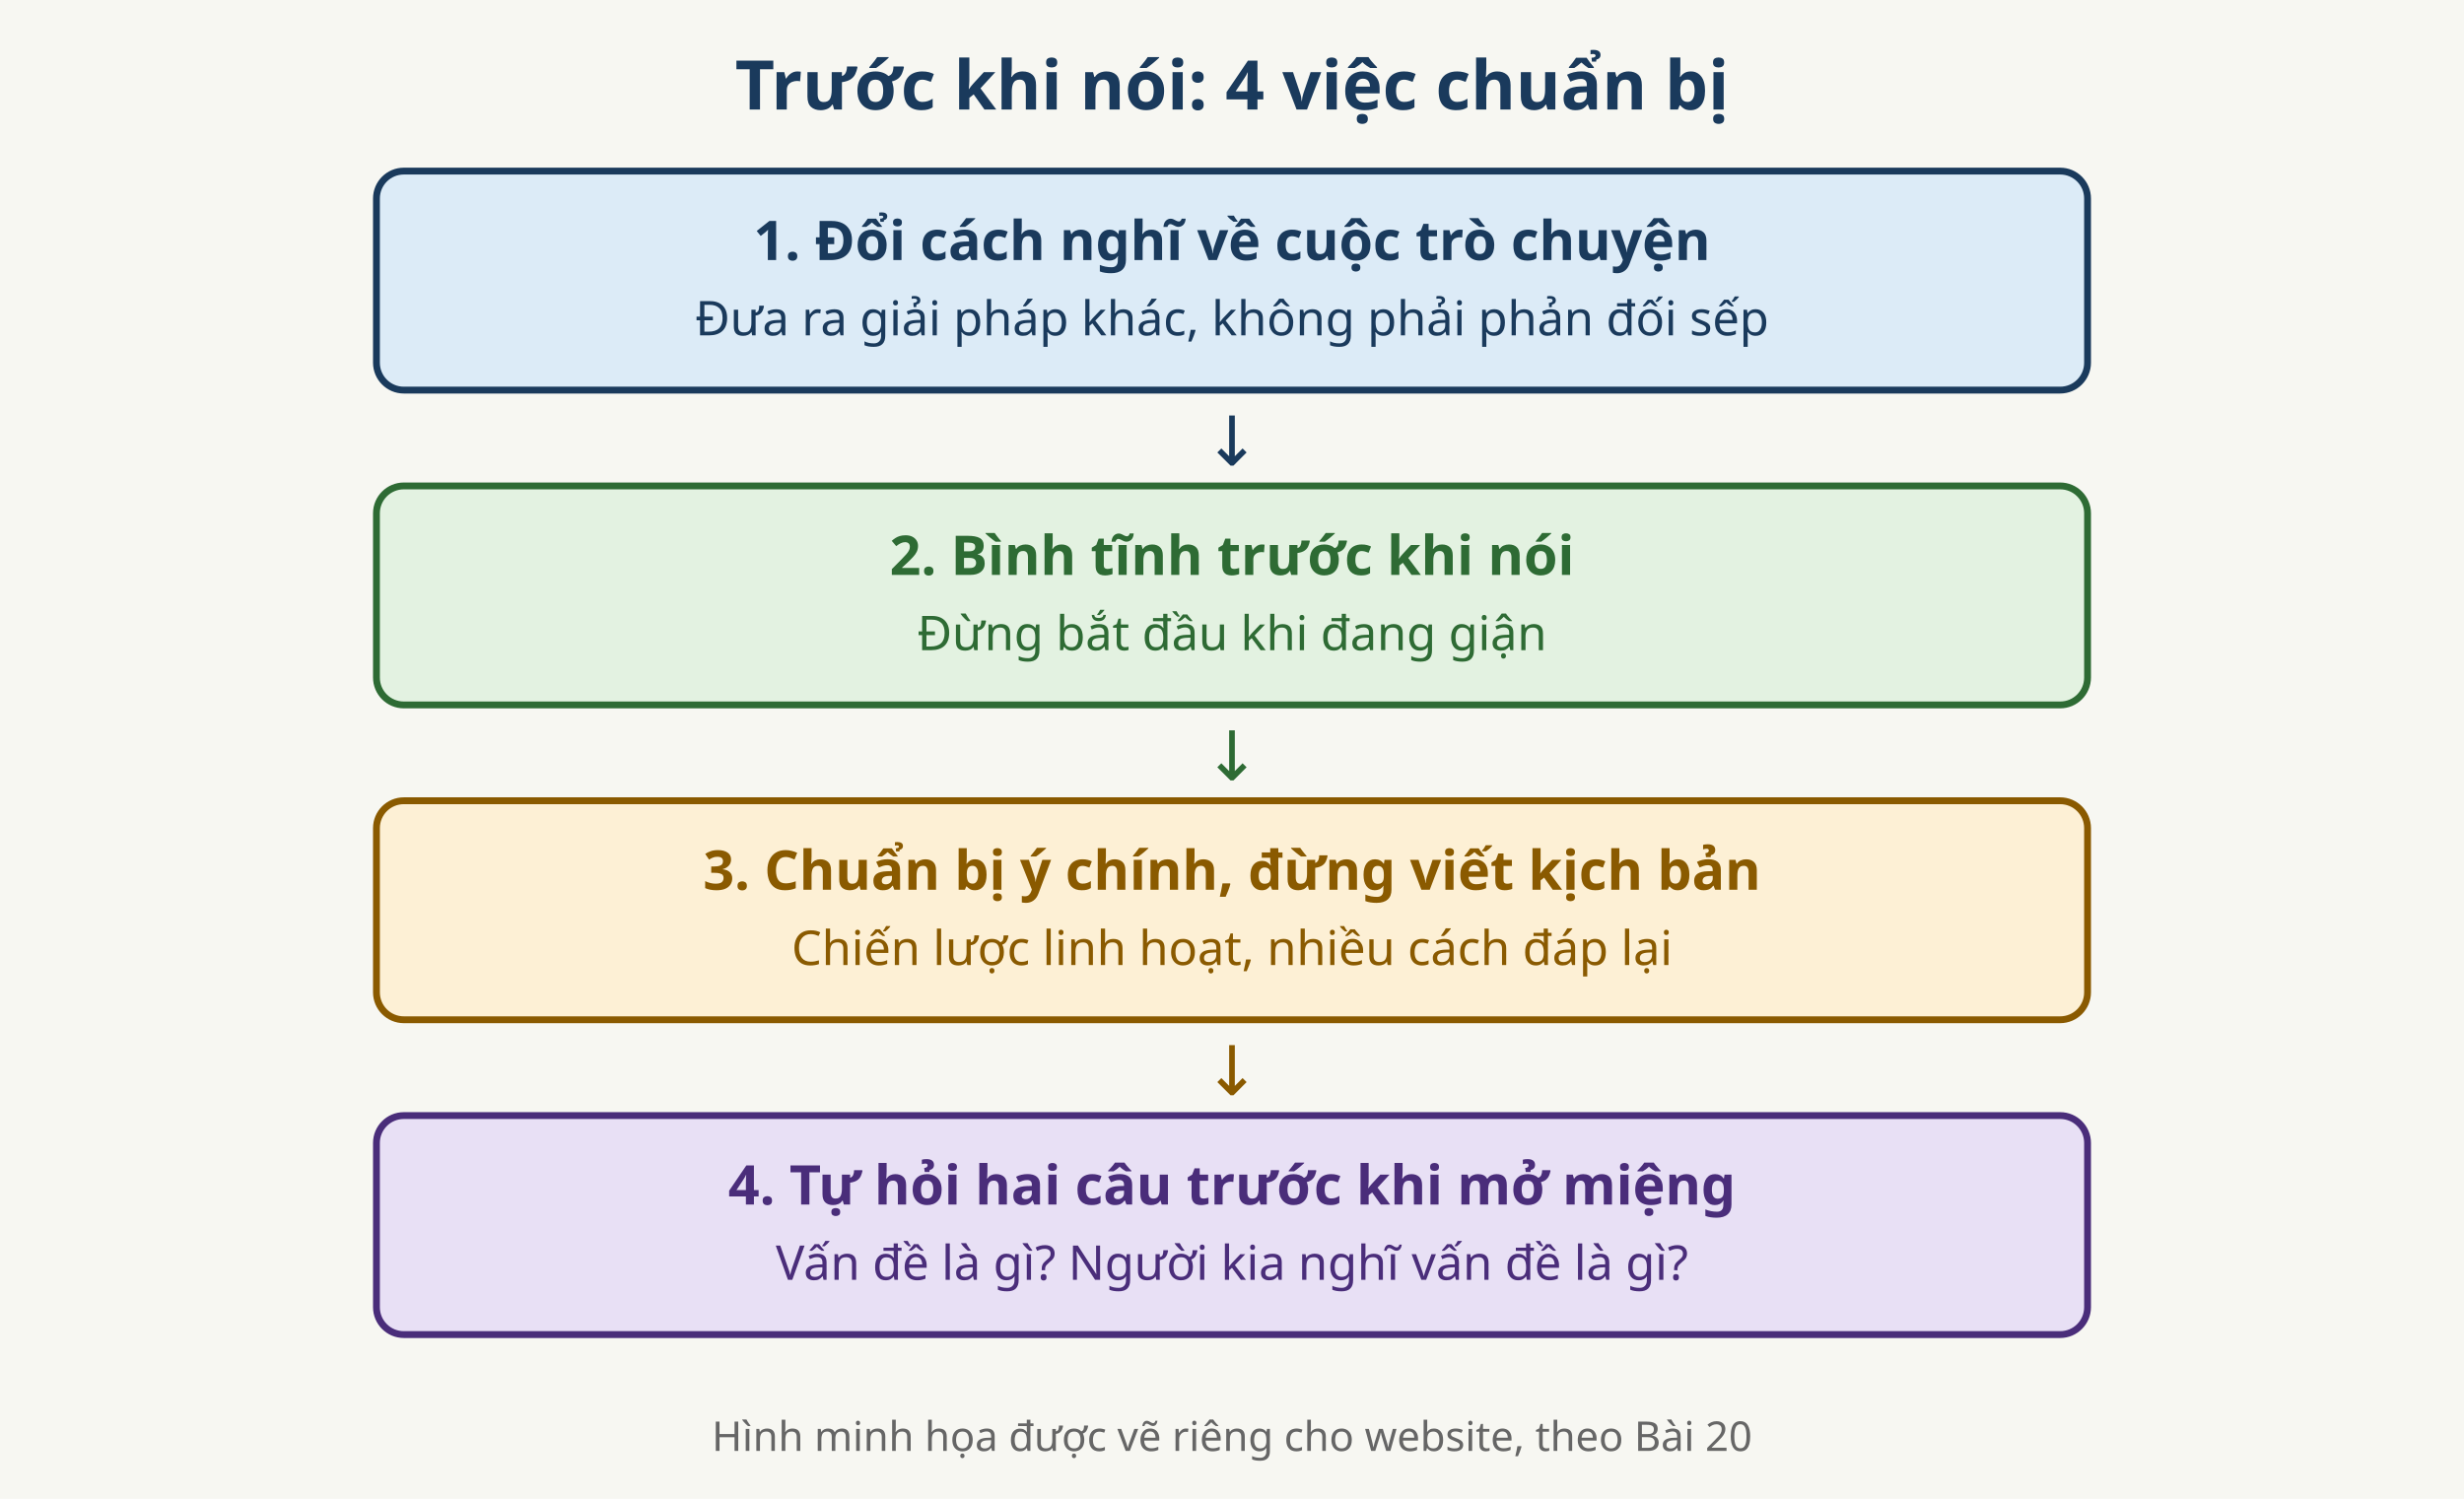
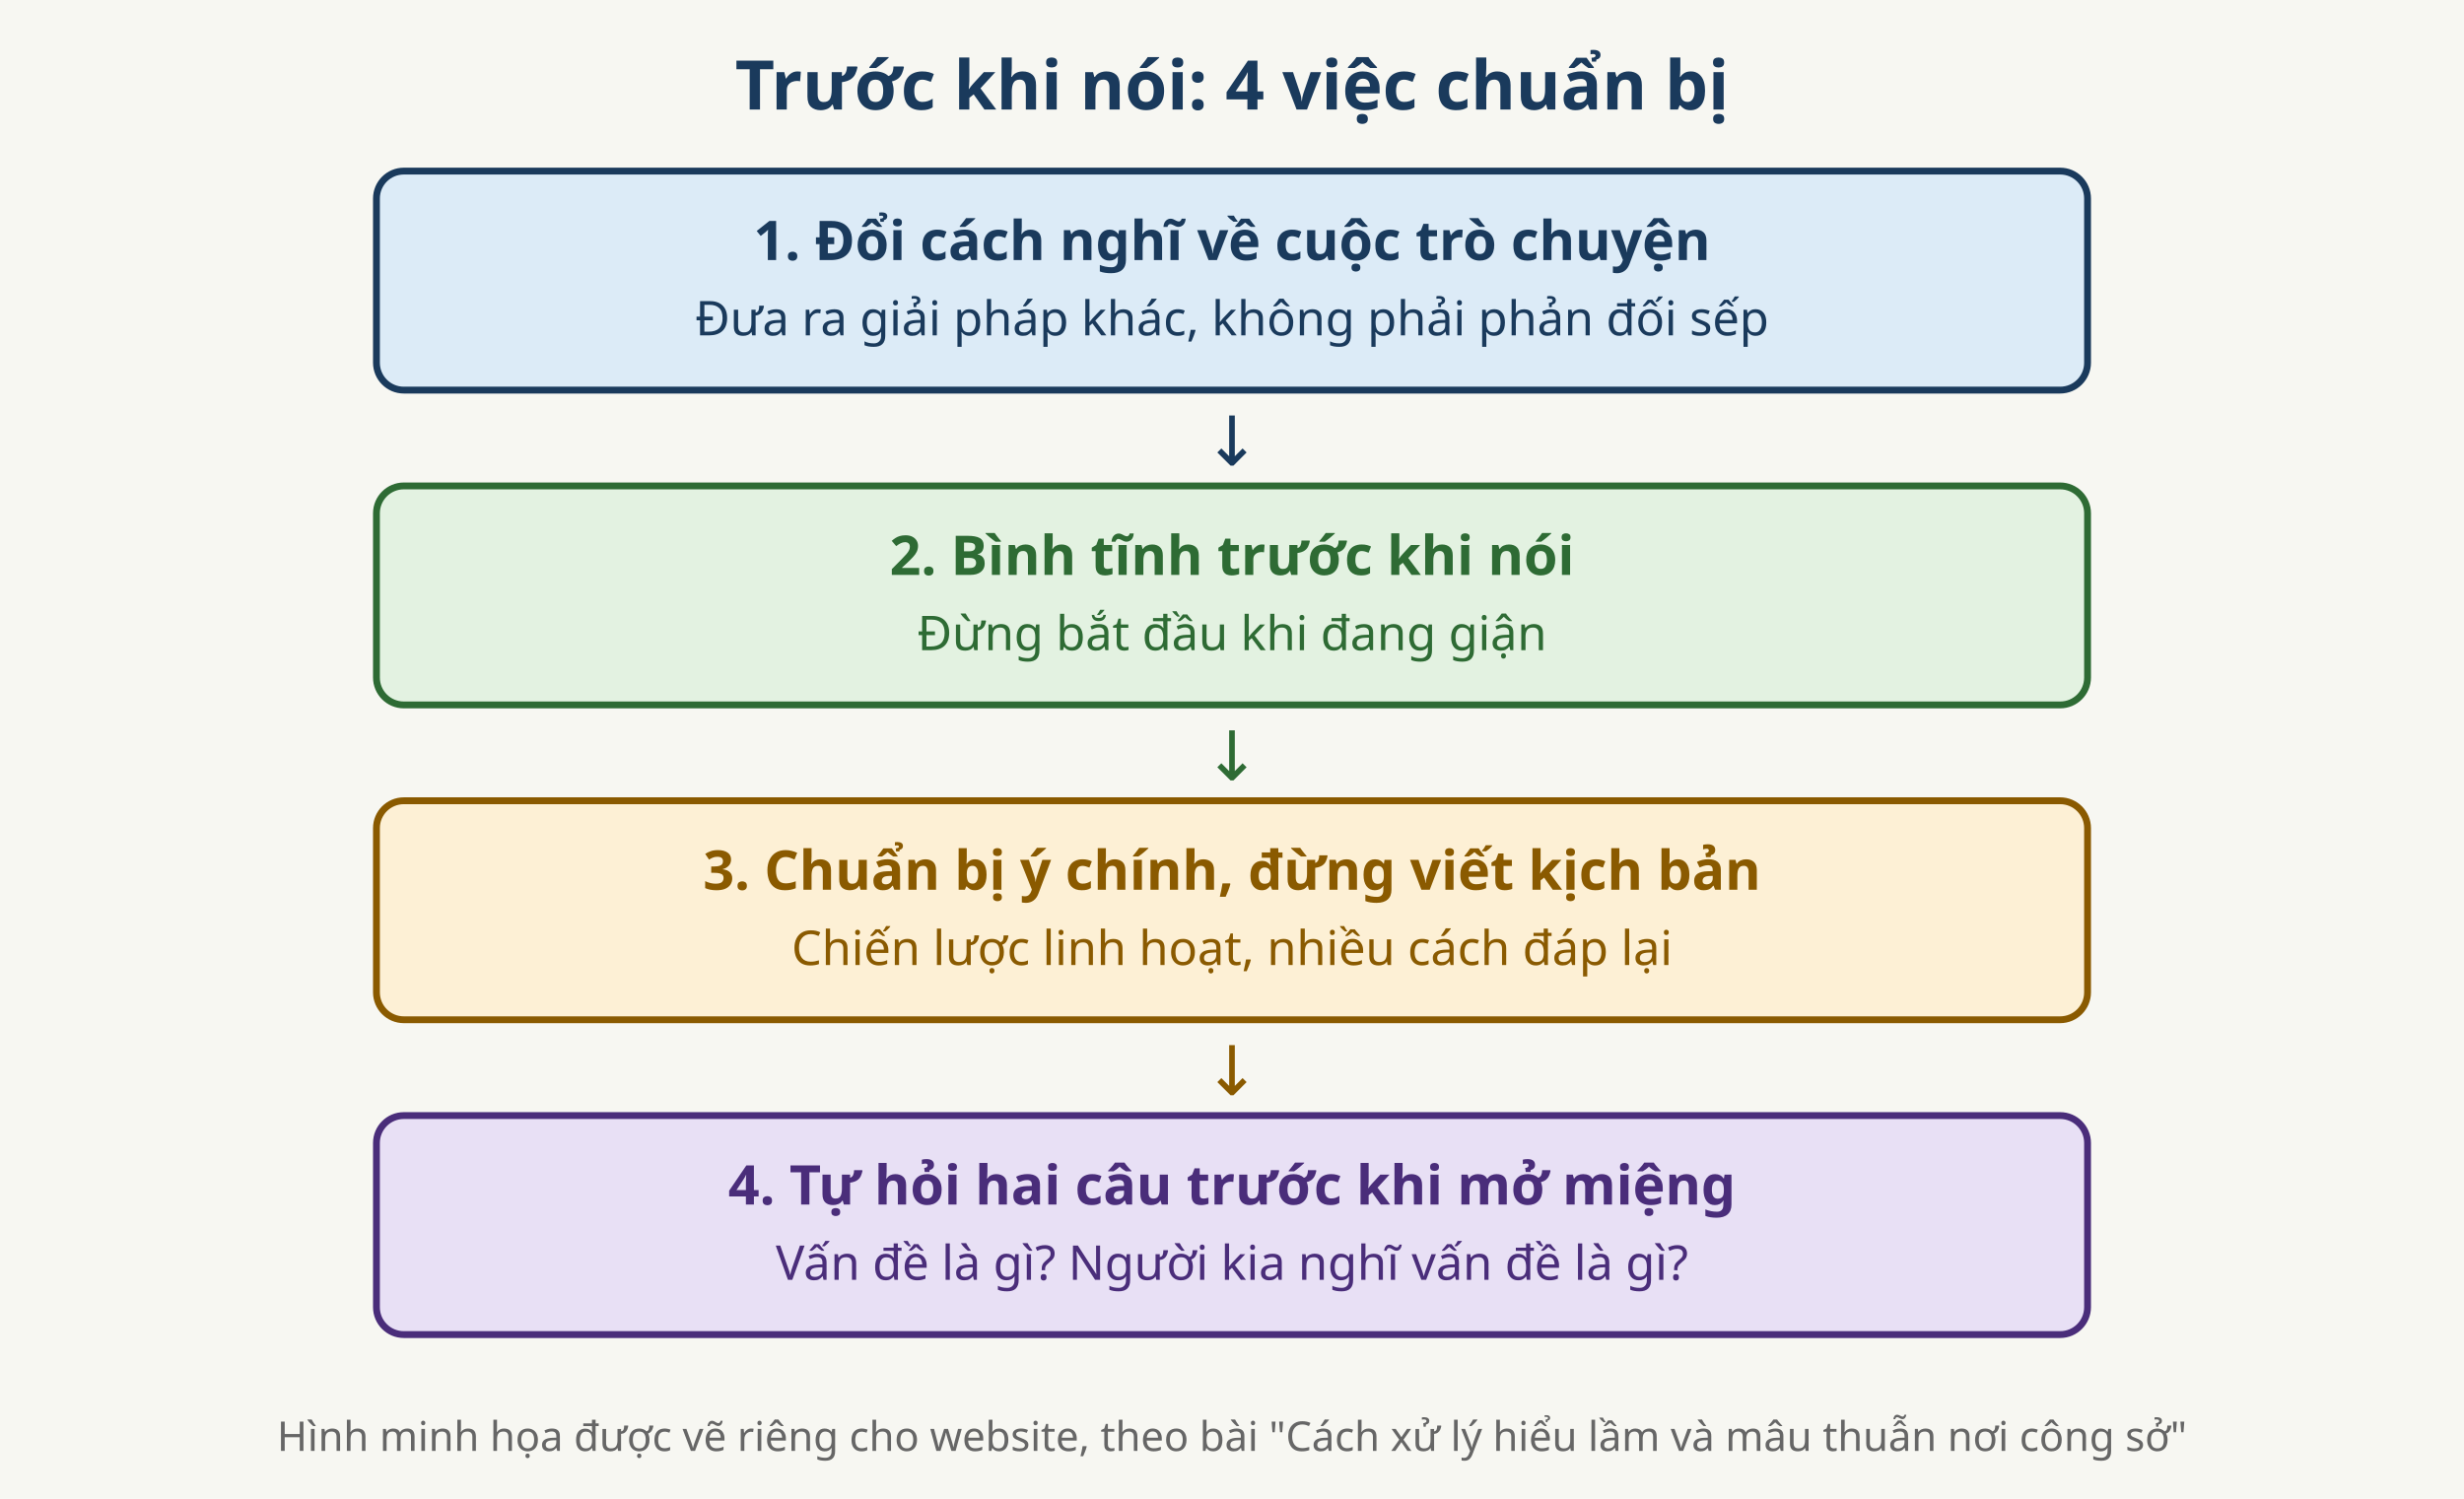
<svg xmlns="http://www.w3.org/2000/svg" width="720" height="438" viewBox="0 0 720 438" role="img" aria-labelledby="title desc">
  <rect width="720" height="438" fill="#f7f7f2" />
  <text x="360" y="32" text-anchor="middle" font-family="sans-serif" font-size="20" font-weight="bold" fill="#1a3a5c">Trước khi nói: 4 việc chuẩn bị</text>
  <g font-family="sans-serif">
    <rect x="110" y="50" width="500" height="64" rx="8" fill="#dcebf7" stroke="#1a3a5c" stroke-width="2" />
    <text x="360" y="76" text-anchor="middle" font-size="16" font-weight="bold" fill="#1a3a5c">1. Đổi cách nghĩ về cuộc trò chuyện</text>
    <text x="360" y="98" text-anchor="middle" font-size="14" fill="#1a3a5c">Đưa ra giải pháp khác, không phải phản đối sếp</text>
    <text x="360" y="136" text-anchor="middle" font-size="20" fill="#1a3a5c">↓</text>
    <rect x="110" y="142" width="500" height="64" rx="8" fill="#e3f2e1" stroke="#2e6b34" stroke-width="2" />
    <text x="360" y="168" text-anchor="middle" font-size="16" font-weight="bold" fill="#2e6b34">2. Bình tĩnh trước khi nói</text>
    <text x="360" y="190" text-anchor="middle" font-size="14" fill="#2e6b34">Đừng bắt đầu khi đang giận</text>
    <text x="360" y="228" text-anchor="middle" font-size="20" fill="#2e6b34">↓</text>
    <rect x="110" y="234" width="500" height="64" rx="8" fill="#fdf0d5" stroke="#8a5a00" stroke-width="2" />
    <text x="360" y="260" text-anchor="middle" font-size="16" font-weight="bold" fill="#8a5a00">3. Chuẩn bị ý chính, đừng viết kịch bản</text>
    <text x="360" y="282" text-anchor="middle" font-size="14" fill="#8a5a00">Chiến lược linh hoạt, nhiều cách đáp lại</text>
    <text x="360" y="320" text-anchor="middle" font-size="20" fill="#8a5a00">↓</text>
    <rect x="110" y="326" width="500" height="64" rx="8" fill="#e8e0f5" stroke="#4a2d7a" stroke-width="2" />
    <text x="360" y="352" text-anchor="middle" font-size="16" font-weight="bold" fill="#4a2d7a">4. Tự hỏi hai câu trước khi mở miệng</text>
    <text x="360" y="374" text-anchor="middle" font-size="14" fill="#4a2d7a">Vấn đề là gì? Người kia nghĩ vấn đề là gì?</text>
  </g>
-   <text x="360" y="424" text-anchor="middle" font-family="sans-serif" font-size="12" fill="#666">Hình minh họa được vẽ riêng cho website, theo Bài 20</text>
+   <text x="360" y="424" text-anchor="middle" font-family="sans-serif" font-size="12" fill="#666">Hình minh họa được vẽ riêng cho website, theo bài "Cách xử lý hiểu lầm và mâu thuẫn nơi công sở"</text>
</svg>
